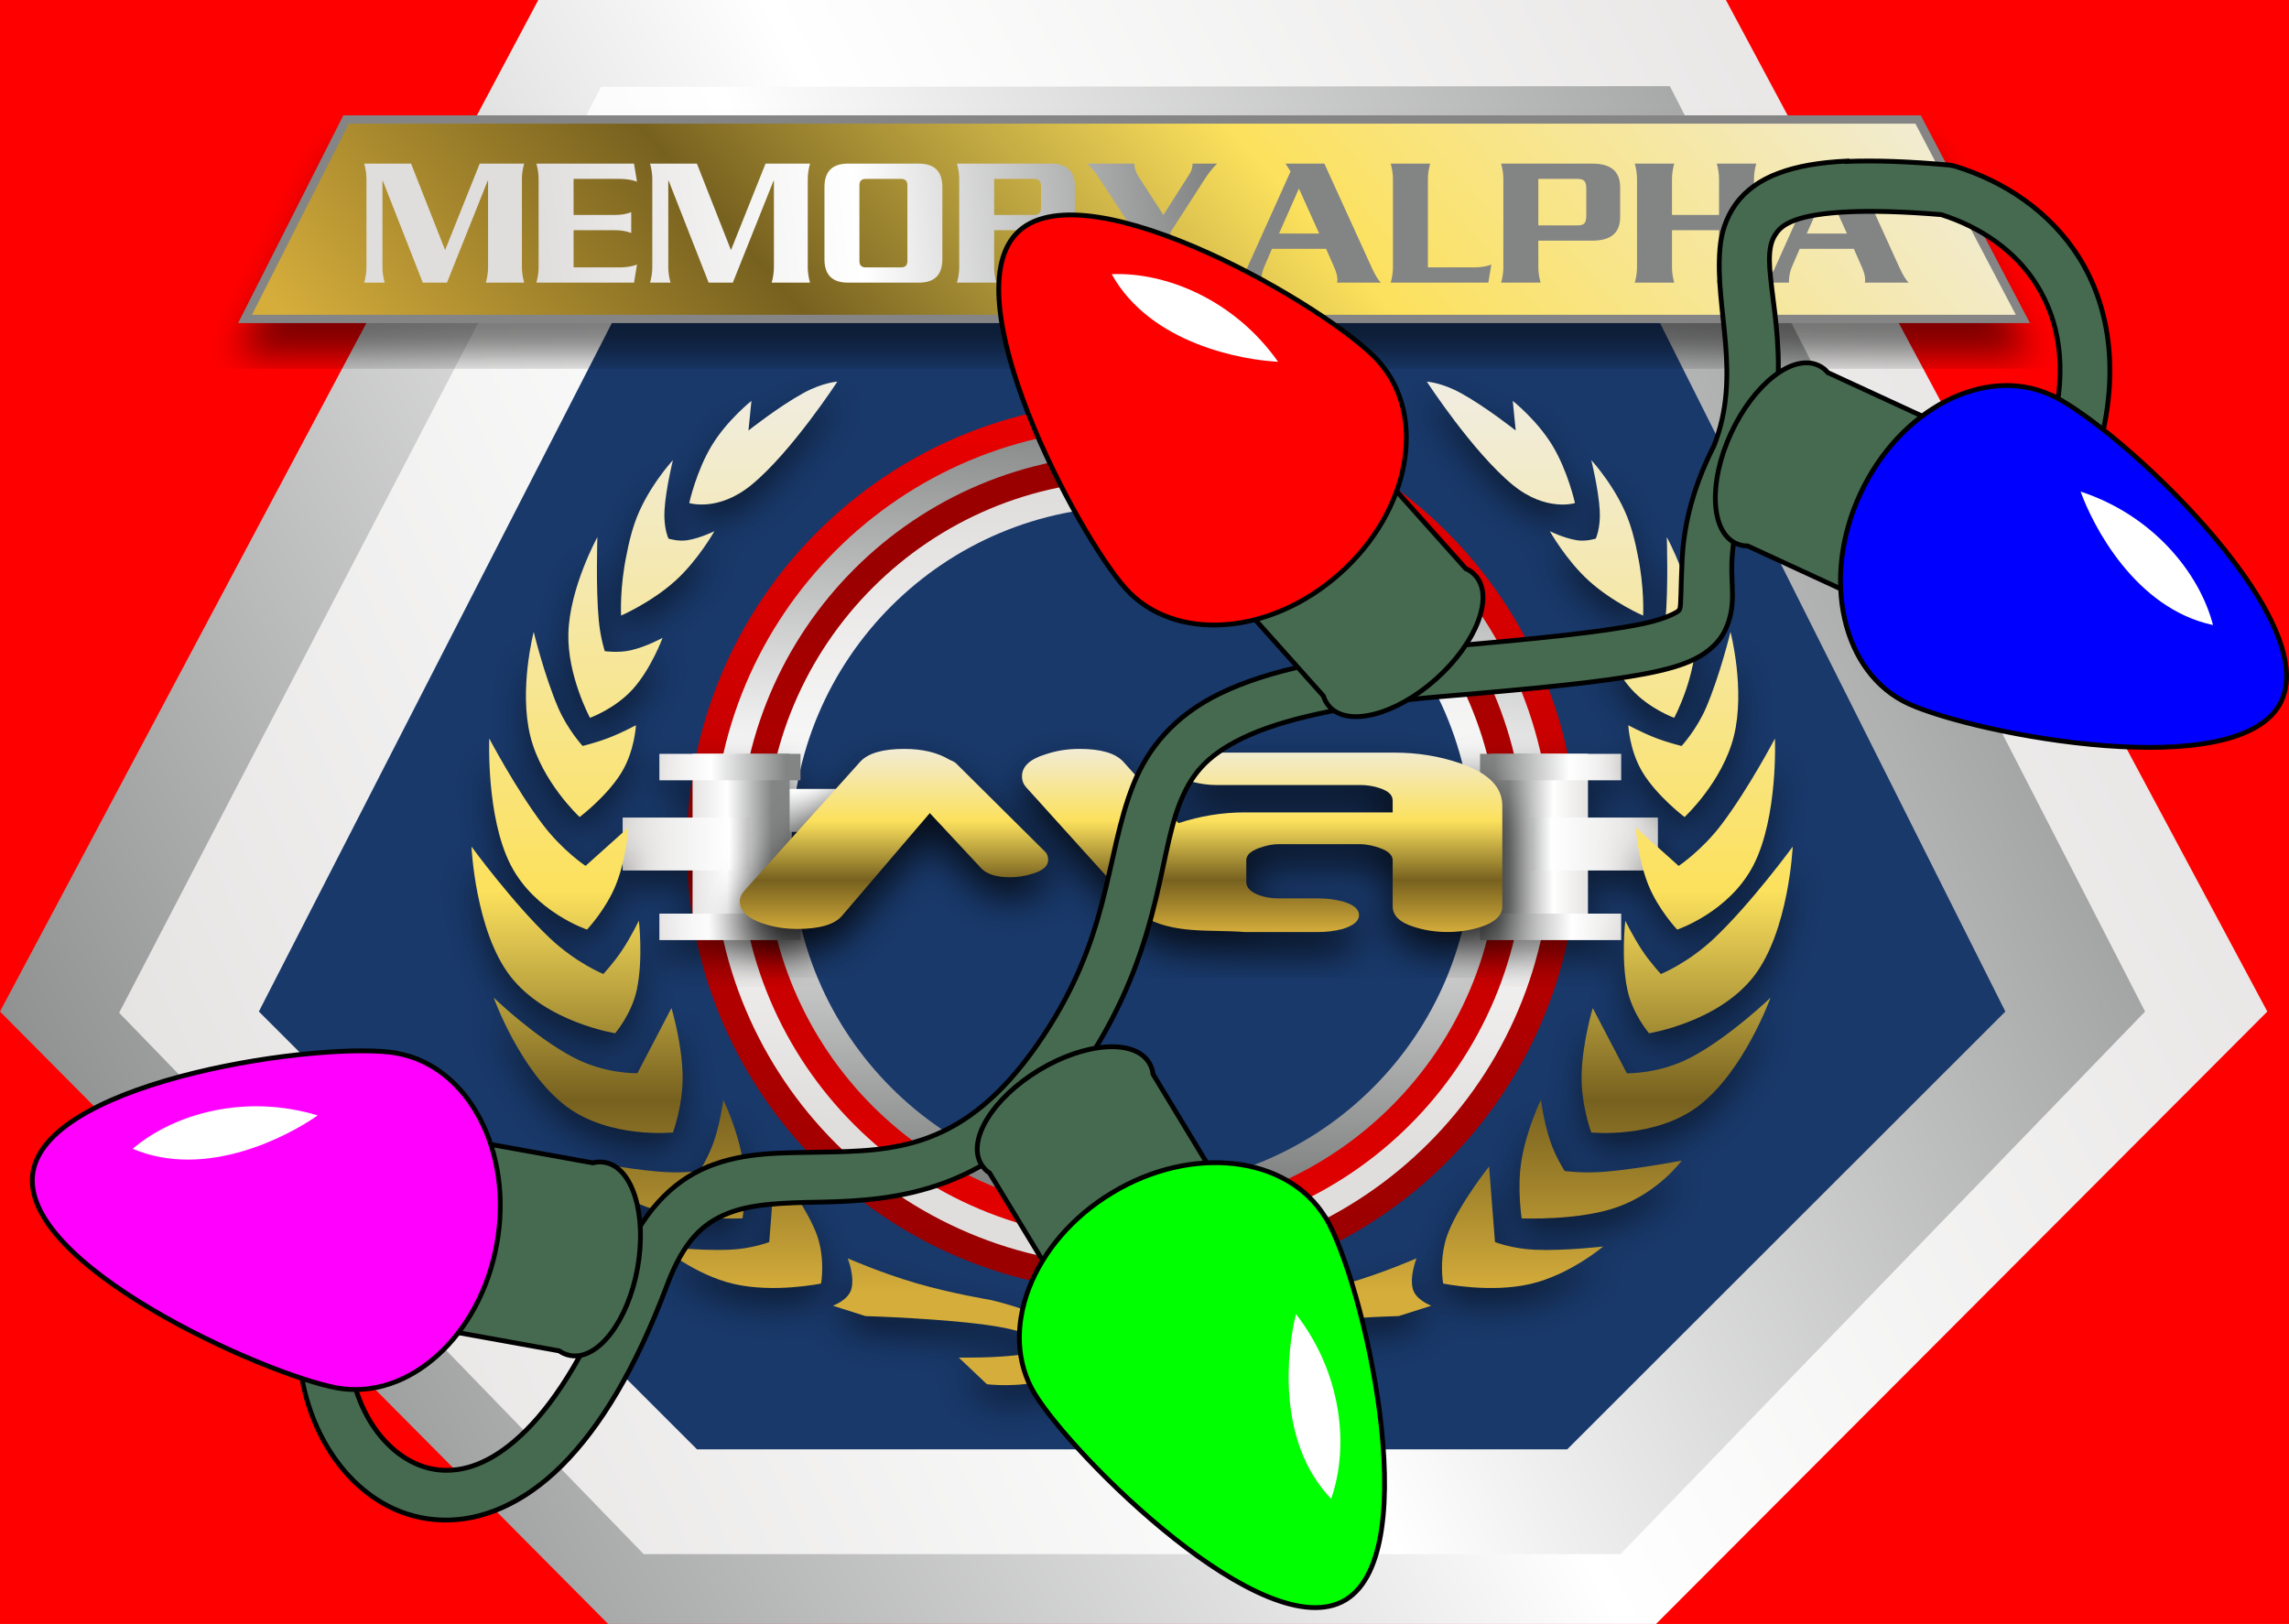
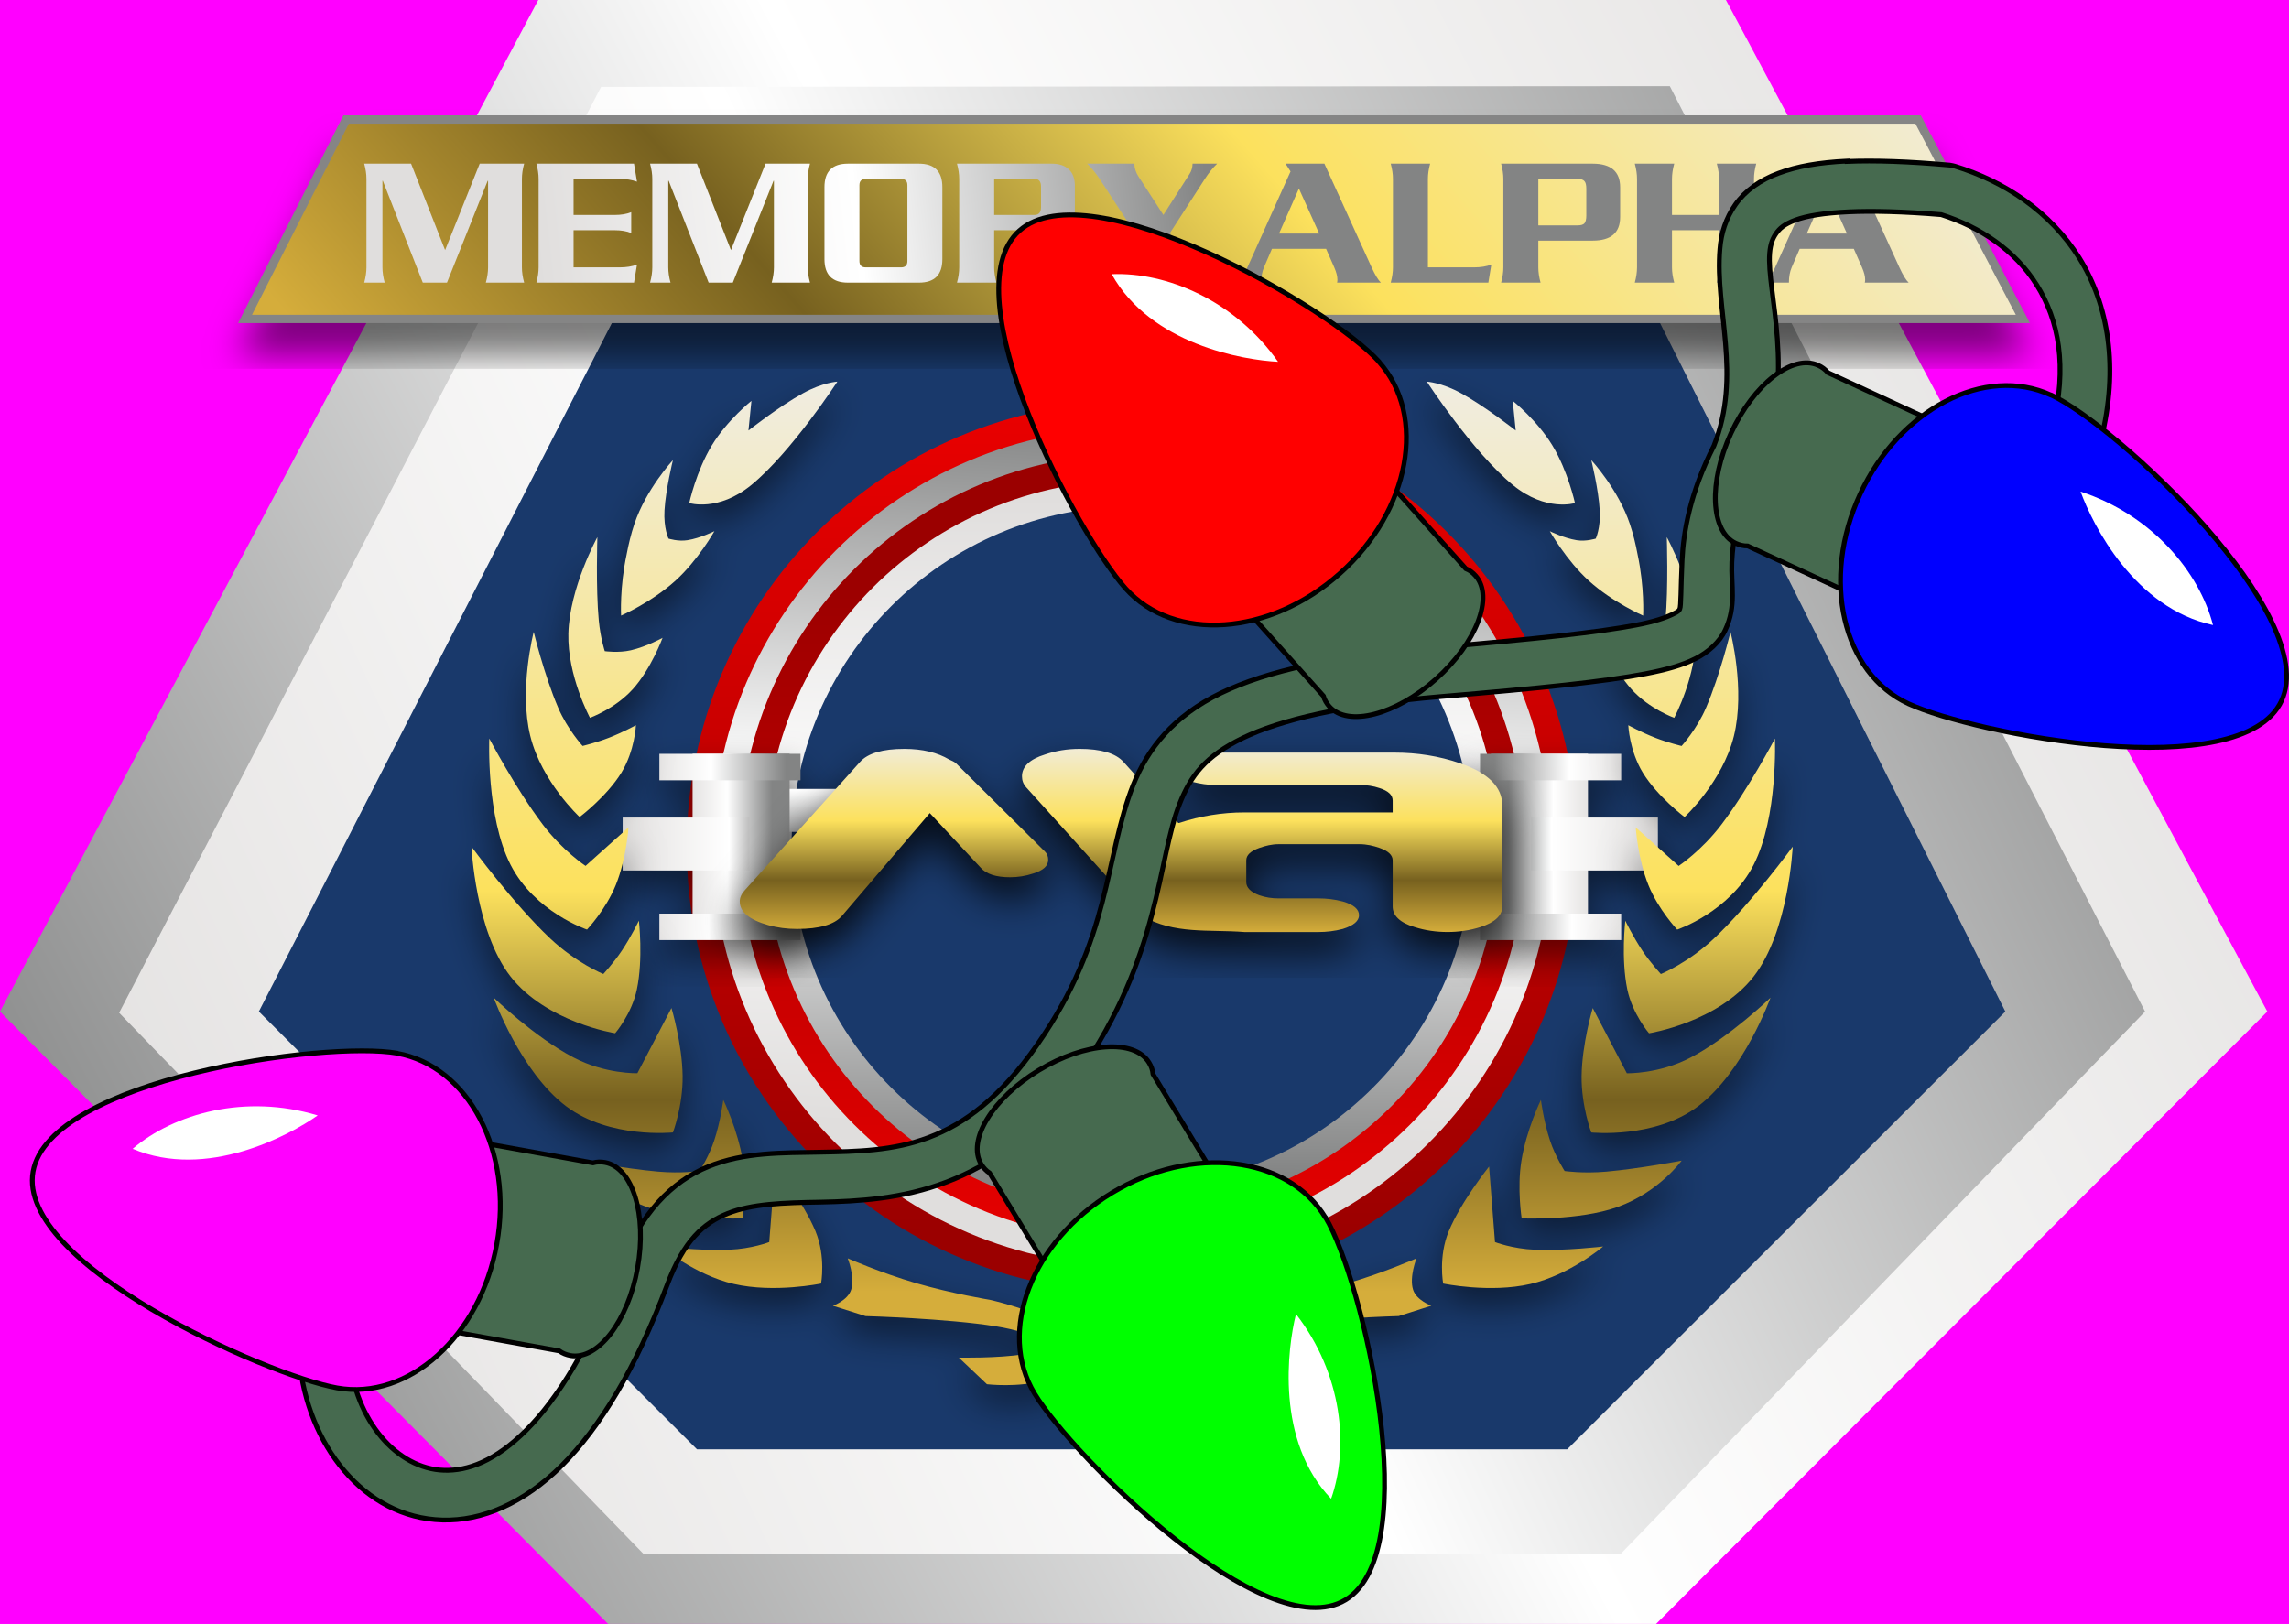
<svg xmlns="http://www.w3.org/2000/svg" xmlns:xlink="http://www.w3.org/1999/xlink" width="131.063" height="93">
  <defs>
    <linearGradient id="linearGradient3301">
      <stop stop-color="#838484" />
      <stop stop-color="#ffffff" offset="0.247" />
      <stop stop-color="#e0dedd" offset="1" />
    </linearGradient>
    <linearGradient id="linearGradient4161">
      <stop stop-color="#9b0000" />
      <stop stop-color="#f30000" offset="1" />
    </linearGradient>
    <linearGradient id="linearGradient4590">
      <stop stop-color="#efeeef" />
      <stop stop-color="#fce15d" offset="0.582" />
      <stop stop-color="#77611f" offset="0.8" />
      <stop stop-color="#d5ad3b" offset="1" />
    </linearGradient>
    <linearGradient id="linearGradient4540-Silver">
      <stop stop-color="#838484" />
      <stop stop-color="#ffffff" offset="0.52" />
      <stop stop-color="#e0dedd" offset="1" />
    </linearGradient>
    <linearGradient id="linearGradient4508-Gold">
      <stop stop-color="#efeeef" />
      <stop stop-color="#fce15d" offset="0.439" />
      <stop stop-color="#77611f" offset="0.737" />
      <stop stop-color="#d5ad3b" offset="1" />
    </linearGradient>
    <filter id="filter3903" width="1.5" height="1.5" x="-0.25" y="-0.25" color-interpolation-filters="sRGB">
      <feGaussianBlur in="SourceAlpha" stdDeviation="1" result="blur" />
      <feColorMatrix result="bluralpha" type="matrix" values="1 0 0 0 0 0 1 0 0 0 0 0 1 0 0 0 0 0 0.5 0" />
      <feOffset in="bluralpha" dx="0" dy="2" result="offsetBlur" />
      <feMerge>
        <feMergeNode in="offsetBlur" />
        <feMergeNode in="SourceGraphic" />
      </feMerge>
    </filter>
    <filter id="filter3931" width="1.5" height="1.5" x="-0.25" y="-0.25" color-interpolation-filters="sRGB">
      <feGaussianBlur in="SourceAlpha" stdDeviation="1" result="blur" />
      <feColorMatrix result="bluralpha" type="matrix" values="1 0 0 0 0 0 1 0 0 0 0 0 1 0 0 0 0 0 0.5 0" />
      <feOffset in="bluralpha" dx="0" dy="1" result="offsetBlur" />
      <feMerge>
        <feMergeNode in="offsetBlur" />
        <feMergeNode in="SourceGraphic" />
      </feMerge>
    </filter>
    <linearGradient id="linearGradient4540-Silver-0">
      <stop stop-color="#838484" />
      <stop stop-color="#ffffff" offset="0.52" />
      <stop stop-color="#e0dedd" offset="1" />
    </linearGradient>
    <linearGradient id="linearGradient4540-Silver-1">
      <stop stop-color="#838484" />
      <stop stop-color="#ffffff" offset="0.52" />
      <stop stop-color="#e0dedd" offset="1" />
    </linearGradient>
    <linearGradient id="linearGradient4540-Silver-7">
      <stop stop-color="#838484" />
      <stop stop-color="#ffffff" offset="0.52" />
      <stop stop-color="#e0dedd" offset="1" />
    </linearGradient>
    <linearGradient id="linearGradient4540-Silver-1-7">
      <stop stop-color="#838484" />
      <stop stop-color="#ffffff" offset="0.52" />
      <stop stop-color="#e0dedd" offset="1" />
    </linearGradient>
    <linearGradient id="linearGradient4540-Silver-0-7">
      <stop stop-color="#838484" />
      <stop stop-color="#ffffff" offset="0.52" />
      <stop stop-color="#e0dedd" offset="1" />
    </linearGradient>
    <linearGradient id="linearGradient3301-6">
      <stop stop-color="#838484" />
      <stop stop-color="#ffffff" offset="0.247" />
      <stop stop-color="#e0dedd" offset="1" />
    </linearGradient>
    <filter id="filter3765" width="1.5" height="1.5" x="-0.25" y="-0.25" color-interpolation-filters="sRGB">
      <feGaussianBlur in="SourceAlpha" stdDeviation="1" result="blur" />
      <feColorMatrix result="bluralpha" type="matrix" values="1 0 0 0 0 0 1 0 0 0 0 0 1 0 0 0 0 0 0.5 0" />
      <feOffset in="bluralpha" dx="0" dy="1" result="offsetBlur" />
      <feMerge>
        <feMergeNode in="offsetBlur" />
        <feMergeNode in="SourceGraphic" />
      </feMerge>
    </filter>
    <filter id="filter3779" width="1.5" height="1.5" x="-0.25" y="-0.25" color-interpolation-filters="sRGB">
      <feGaussianBlur in="SourceAlpha" stdDeviation="1" result="blur" />
      <feColorMatrix result="bluralpha" type="matrix" values="1 0 0 0 0 0 1 0 0 0 0 0 1 0 0 0 0 0 0.5 0" />
      <feOffset in="bluralpha" dx="0" dy="1" result="offsetBlur" />
      <feMerge>
        <feMergeNode in="offsetBlur" />
        <feMergeNode in="SourceGraphic" />
      </feMerge>
    </filter>
    <filter id="filter3958" width="1.5" height="1.5" x="-0.25" y="-0.25" color-interpolation-filters="sRGB">
      <feGaussianBlur in="SourceAlpha" stdDeviation="1" result="blur" />
      <feColorMatrix result="bluralpha" type="matrix" values="1 0 0 0 0 0 1 0 0 0 0 0 1 0 0 0 0 0 0.8 0" />
      <feOffset in="bluralpha" dx="0" dy="1" result="offsetBlur" />
      <feMerge>
        <feMergeNode in="offsetBlur" />
        <feMergeNode in="SourceGraphic" />
      </feMerge>
    </filter>
    <linearGradient xlink:href="#linearGradient4540-Silver" id="linearGradient3202" gradientUnits="userSpaceOnUse" x1="138" y1="118.362" x2="263" y2="52.362" />
    <linearGradient xlink:href="#linearGradient4540-Silver" id="linearGradient3204" gradientUnits="userSpaceOnUse" x1="261" y1="58.362" x2="138" y2="115.362" />
    <linearGradient xlink:href="#linearGradient4508-Gold" id="linearGradient3206" gradientUnits="userSpaceOnUse" x1="237.345" y1="24.433" x2="170.786" y2="80.059" />
    <linearGradient xlink:href="#linearGradient4540-Silver" id="linearGradient3208" gradientUnits="userSpaceOnUse" x1="455.489" y1="45.36" x2="340.223" y2="58.105" />
    <linearGradient xlink:href="#linearGradient4540-Silver" id="linearGradient3210" gradientUnits="userSpaceOnUse" x1="455.489" y1="45.36" x2="340.223" y2="58.105" />
    <linearGradient xlink:href="#linearGradient4540-Silver" id="linearGradient3212" gradientUnits="userSpaceOnUse" x1="455.489" y1="45.36" x2="340.223" y2="58.105" />
    <linearGradient xlink:href="#linearGradient4540-Silver" id="linearGradient3214" gradientUnits="userSpaceOnUse" x1="455.489" y1="45.36" x2="340.223" y2="58.105" />
    <linearGradient xlink:href="#linearGradient4540-Silver" id="linearGradient3216" gradientUnits="userSpaceOnUse" x1="455.489" y1="45.36" x2="340.223" y2="58.105" />
    <linearGradient xlink:href="#linearGradient4540-Silver" id="linearGradient3218" gradientUnits="userSpaceOnUse" x1="455.489" y1="45.36" x2="340.223" y2="58.105" />
    <linearGradient xlink:href="#linearGradient4540-Silver" id="linearGradient3220" gradientUnits="userSpaceOnUse" x1="455.489" y1="45.36" x2="340.223" y2="58.105" />
    <linearGradient xlink:href="#linearGradient4540-Silver" id="linearGradient3223" gradientUnits="userSpaceOnUse" x1="455.489" y1="45.36" x2="340.223" y2="58.105" />
    <linearGradient xlink:href="#linearGradient4540-Silver" id="linearGradient3225" gradientUnits="userSpaceOnUse" x1="455.489" y1="45.36" x2="340.223" y2="58.105" />
    <linearGradient xlink:href="#linearGradient4540-Silver" id="linearGradient3227" gradientUnits="userSpaceOnUse" x1="455.489" y1="45.36" x2="340.223" y2="58.105" />
    <linearGradient xlink:href="#linearGradient4540-Silver" id="linearGradient3229" gradientUnits="userSpaceOnUse" x1="455.489" y1="45.36" x2="340.223" y2="58.105" />
    <linearGradient xlink:href="#linearGradient4540-Silver" id="linearGradient3231" gradientUnits="userSpaceOnUse" x1="455.489" y1="45.36" x2="340.223" y2="58.105" />
    <linearGradient xlink:href="#linearGradient4540-Silver" id="linearGradient3233" gradientUnits="userSpaceOnUse" x1="455.489" y1="45.36" x2="340.223" y2="58.105" />
    <linearGradient xlink:href="#linearGradient4540-Silver" id="linearGradient3235" gradientUnits="userSpaceOnUse" x1="455.489" y1="45.36" x2="340.223" y2="58.105" />
    <linearGradient xlink:href="#linearGradient4161" id="linearGradient3237" gradientUnits="userSpaceOnUse" x1="74.964" y1="80.857" x2="75.5" y2="27.286" />
    <linearGradient xlink:href="#linearGradient4540-Silver" id="linearGradient3239" gradientUnits="userSpaceOnUse" x1="75.5" y1="34.071" x2="73.179" y2="75.143" />
    <linearGradient xlink:href="#linearGradient4161" id="linearGradient3241" gradientUnits="userSpaceOnUse" x1="75.5" y1="43" x2="75.5" y2="88" />
    <linearGradient xlink:href="#linearGradient4540-Silver" id="linearGradient3243" gradientUnits="userSpaceOnUse" x1="74.786" y1="77.286" x2="74.964" y2="38.536" />
    <linearGradient xlink:href="#linearGradient4540-Silver" id="linearGradient3245" gradientUnits="userSpaceOnUse" gradientTransform="translate(129.6994 29.87555)" x1="-8.649" y1="56.621" x2="-8.649" y2="50.749" />
    <linearGradient xlink:href="#linearGradient4540-Silver-1" id="linearGradient3247" gradientUnits="userSpaceOnUse" gradientTransform="translate(128.5833 33.8846)" x1="-8.649" y1="56.621" x2="-8.649" y2="50.749" />
    <linearGradient xlink:href="#linearGradient4540-Silver" id="linearGradient3249" gradientUnits="userSpaceOnUse" gradientTransform="translate(32.51611 6.128592)" x1="85.151" y1="81.069" x2="80.227" y2="81.069" />
    <linearGradient xlink:href="#linearGradient4540-Silver" id="linearGradient3251" gradientUnits="userSpaceOnUse" gradientTransform="translate(33.01408 7.649792)" x1="85.467" y1="74.503" x2="77.196" y2="74.44" />
    <linearGradient xlink:href="#linearGradient4540-Silver-0" id="linearGradient3253" gradientUnits="userSpaceOnUse" gradientTransform="translate(33.01408 16.7997)" x1="85.214" y1="74.376" x2="77.196" y2="74.44" />
    <linearGradient xlink:href="#linearGradient3301" id="linearGradient3255" gradientUnits="userSpaceOnUse" gradientTransform="matrix(1 0 0 1.297297 -0.1510996 -23.71091)" x1="117.539" y1="85.236" x2="108.764" y2="85.236" />
    <linearGradient xlink:href="#linearGradient4540-Silver-7" id="linearGradient3257" gradientUnits="userSpaceOnUse" gradientTransform="translate(129.6994 29.87555)" x1="-8.649" y1="56.621" x2="-8.649" y2="50.749" />
    <linearGradient xlink:href="#linearGradient4540-Silver-1-7" id="linearGradient3259" gradientUnits="userSpaceOnUse" gradientTransform="translate(128.5833 33.8846)" x1="-8.649" y1="56.621" x2="-8.649" y2="50.749" />
    <linearGradient xlink:href="#linearGradient4540-Silver-7" id="linearGradient3261" gradientUnits="userSpaceOnUse" gradientTransform="translate(32.51611 6.128592)" x1="85.151" y1="81.069" x2="80.227" y2="81.069" />
    <linearGradient xlink:href="#linearGradient4540-Silver-7" id="linearGradient3263" gradientUnits="userSpaceOnUse" gradientTransform="translate(33.01408 7.649792)" x1="85.467" y1="74.503" x2="77.196" y2="74.44" />
    <linearGradient xlink:href="#linearGradient4540-Silver-0-7" id="linearGradient3265" gradientUnits="userSpaceOnUse" gradientTransform="translate(33.01408 16.7997)" x1="85.214" y1="74.376" x2="77.196" y2="74.44" />
    <linearGradient xlink:href="#linearGradient3301-6" id="linearGradient3267" gradientUnits="userSpaceOnUse" gradientTransform="matrix(1 0 0 1.297297 -0.1510996 -23.71091)" x1="117.539" y1="85.236" x2="108.764" y2="85.236" />
    <linearGradient xlink:href="#linearGradient4508-Gold" id="linearGradient3269" gradientUnits="userSpaceOnUse" gradientTransform="matrix(0.587705 0 0 0.587705 143.8609 56.09982)" x1="86.679" y1="42.413" x2="86.679" y2="59.429" />
    <linearGradient xlink:href="#linearGradient4590" id="linearGradient3271" gradientUnits="userSpaceOnUse" gradientTransform="translate(-0.3243775 0)" x1="214" y1="57.362" x2="214" y2="112.362" />
    <path id="cap" fill="#466a4f" stroke="#000000" stroke-width="0.25" d="m 82.78 44.2 l 5.36 6 c 0.06 0.21 0.17 0.39 0.31 0.55 0.97 1.08 3.46 0.44 5.56 -1.44 2.1 -1.88 3.02 -4.28 2.05 -5.37 -0.14 -0.16 -0.31 -0.29 -0.51 -0.37 l -5.36 -6 z" />
    <path id="bulb" stroke="#000000" stroke-width="0.25" stroke-linejoin="round" d="m 91.03 32.8 c 2.52 2.82 1.62 7.76 -2.02 11.01 -3.64 3.26 -8.65 3.61 -11.17 0.79 -2.52 -2.82 -9.18 -15.36 -5.53 -18.62 3.64 -3.26 16.2 4 18.73 6.82 z" />
    <path id="gleam" fill="#ffffff" d="m 85.78 32.8 c -1.82 -0.09 -6.63 -0.91 -8.66 -4.56 2.84 -0.12 6.4 1.35 8.66 4.56 z" />
  </defs>
-   <rect width="100%" height="100%" fill="#ff0000" />
+   <rect width="100%" height="100%" fill="#ff00ff" />
  <g transform="translate(-135.1786 -38.36218)">
    <path d="M 166 38.362 135.179 96.291 170 131.362 l 60 0 35 -35.071 -31 -57.929 z" fill="url(#linearGradient3202)" />
    <path d="M 142 96.362 169.595 43.339 230.789 43.296 258 96.291 l -30.035 31.071 -55.93 0 z" fill="url(#linearGradient3204)" />
    <path d="m 150 96.291 25.088 25.071 49.825 0 L 250 96.291 226.68 49.785 173.767 49.928 z" fill="#19396b" />
    <path d="m 149.214 57.362 5.786 -12 90 0 6 12 z" fill="url(#linearGradient3206)" transform="matrix(1.00008 0 0 0.9517445 -0.01595527 2.032081)" stroke="#858585" stroke-width="0.5" filter="url(#filter3903)" />
    <g fill="url(#linearGradient3235)" transform="matrix(0.3327476 0 0 0.3327476 52.6846 33.81543)">
      <g fill="url(#linearGradient3220)">
        <path fill="url(#linearGradient3208)" d="m 338.111 62.308 -6.592 0 c 0.256 -0.939 0.384 -1.813 0.384 -2.624 l 0 -14.912 -0.064 0 -7.008 17.536 -4.16 0 -6.88 -17.536 -0.064 0 0 14.912 c -1e-5 0.811 0.128 1.685 0.384 2.624 l -3.52 0 c 0.256 -0.939 0.384 -1.813 0.384 -2.624 l 0 -15.232 c -10e-6 -0.811 -0.128 -1.685 -0.384 -2.624 l 8.064 0 5.856 14.88 5.952 -14.88 7.648 0 c -0.256 0.939 -0.384 1.813 -0.384 2.624 l 0 15.232 c -3e-5 0.811 0.128 1.685 0.384 2.624" />
        <path fill="url(#linearGradient3210)" d="m 357.528 59.204 -0.512 3.104 -16.8 0 c 0.256 -0.939 0.384 -1.813 0.384 -2.624 l 0 -15.232 c -10e-6 -0.811 -0.128 -1.685 -0.384 -2.624 l 16.8 0 0.512 3.104 c -0.853 -0.32 -1.856 -0.48 -3.008 -0.48 l -7.904 0 0 6.208 7.072 0 c 1.109 1.2e-5 2.059 -0.16 2.848 -0.48 l 0 3.584 c -0.789 -0.32 -1.739 -0.48 -2.848 -0.48 l -7.072 0 0 6.4 7.904 0 c 1.152 3e-6 2.155 -0.16 3.008 -0.48" />
        <path fill="url(#linearGradient3212)" d="m 387.298 62.308 -6.592 0 c 0.256 -0.939 0.384 -1.813 0.384 -2.624 l 0 -14.912 -0.064 0 -7.008 17.536 -4.16 0 -6.88 -17.536 -0.064 0 0 14.912 c -1e-5 0.811 0.128 1.685 0.384 2.624 l -3.52 0 c 0.256 -0.939 0.384 -1.813 0.384 -2.624 l 0 -15.232 c -10e-6 -0.811 -0.128 -1.685 -0.384 -2.624 l 8.064 0 5.856 14.88 5.952 -14.88 7.648 0 c -0.256 0.939 -0.384 1.813 -0.384 2.624 l 0 15.232 c -3e-5 0.811 0.128 1.685 0.384 2.624" />
        <path fill="url(#linearGradient3214)" d="m 410.075 58.276 c -3e-5 2.688 -1.344 4.032 -4.032 4.032 l -12.224 0 c -2.688 0 -4.032 -1.344 -4.032 -4.032 l 0 -12.416 c -10e-6 -2.688 1.344 -4.032 4.032 -4.032 l 12.224 0 c 2.688 2.1e-5 4.032 1.344 4.032 4.032 l 0 12.416 m -6.016 0.32 0 -13.056 c -2e-5 -0.725 -0.363 -1.088 -1.088 -1.088 l -6.08 0 c -0.725 1.8e-5 -1.088 0.363 -1.088 1.088 l 0 13.056 c -1e-5 0.725 0.363 1.088 1.088 1.088 l 6.08 0 c 0.725 3e-6 1.088 -0.363 1.088 -1.088" />
        <path fill="url(#linearGradient3216)" d="m 433.807 62.308 -6.816 0 -3.52 -9.024 -4.48 0 0 6.4 c -1e-5 0.811 0.128 1.685 0.384 2.624 l -6.784 0 c 0.256 -0.939 0.384 -1.813 0.384 -2.624 l 0 -15.232 c -10e-6 -0.811 -0.128 -1.685 -0.384 -2.624 l 16.32 0 c 1.301 2.1e-5 2.304 0.352 3.008 1.056 0.64 0.661 0.96 1.579 0.96 2.752 l 0 4.352 c -2e-5 1.984 -1.056 3.115 -3.168 3.392 l 2.496 6.304 c 0.448 1.131 0.981 2.005 1.6 2.624 m -6.752 -13.024 0 -3.52 c -2e-5 -0.875 -0.373 -1.312 -1.12 -1.312 l -6.944 0 0 6.208 6.944 0 c 0.747 1.2e-5 1.12 -0.459 1.12 -1.376" />
        <path fill="url(#linearGradient3218)" d="m 457.355 41.828 c -0.747 0.725 -1.451 1.6 -2.112 2.624 l -5.92 9.184 0 6.048 c -2e-5 0.811 0.128 1.685 0.384 2.624 l -7.04 0 c 0.256 -0.939 0.384 -1.813 0.384 -2.624 l 0 -6.176 -5.92 -9.056 c -0.661 -1.003 -1.376 -1.877 -2.144 -2.624 l 8.128 0 c -10e-6 0.747 0.235 1.483 0.704 2.208 l 4.288 6.624 4.512 -7.072 c 0.32 -0.491 0.491 -1.077 0.512 -1.76 l 4.224 0" />
      </g>
      <g fill="url(#linearGradient3233)">
        <path fill="url(#linearGradient3223)" d="m 485.541 62.308 -7.552 0 c 0.043 -0.128 0.064 -0.299 0.064 -0.512 -2e-5 -0.576 -0.181 -1.28 -0.544 -2.112 l -1.408 -3.2 -9.312 0 -1.376 3.2 c -0.32 0.747 -0.48 1.621 -0.48 2.624 l -3.936 0 c 0.725 -1.024 1.248 -1.899 1.568 -2.624 l 7.424 -16.512 -0.864 -1.344 6.688 0 8.128 17.856 c 0.619 1.344 1.152 2.219 1.6 2.624 m -10.624 -8.448 -3.488 -7.744 -3.424 7.744 6.912 0" />
        <path fill="url(#linearGradient3225)" d="m 504.538 59.204 -0.512 3.104 -16.8 0 c 0.256 -0.939 0.384 -1.813 0.384 -2.624 l 0 -15.232 c 0 -0.811 -0.128 -1.685 -0.384 -2.624 l 6.784 0 c -0.256 0.939 -0.384 1.813 -0.384 2.624 l 0 15.232 7.904 0 c 1.152 3e-6 2.155 -0.16 3.008 -0.48" />
        <path fill="url(#linearGradient3227)" d="m 526.706 51.012 c -2e-5 2.709 -1.579 4.064 -4.736 4.064 l -9.344 0 0 4.608 c -10e-6 0.811 0.128 1.685 0.384 2.624 l -6.784 0 c 0.256 -0.939 0.384 -1.813 0.384 -2.624 l 0 -15.232 c 0 -0.811 -0.128 -1.685 -0.384 -2.624 l 15.744 0 c 3.157 2.1e-5 4.736 1.355 4.736 4.064 l 0 5.12 m -5.824 -0.256 0 -4.608 c -2e-5 -0.64 -0.107 -1.077 -0.32 -1.312 -0.213 -0.256 -0.608 -0.384 -1.184 -0.384 l -6.752 0 0 8 6.752 0 c 0.576 1e-5 0.971 -0.117 1.184 -0.352 0.213 -0.256 0.32 -0.704 0.32 -1.344" />
        <path fill="url(#linearGradient3229)" d="m 550.122 62.308 -6.784 0 c 0.256 -0.939 0.384 -1.813 0.384 -2.624 l 0 -6.4 -8.096 0 0 6.4 c -10e-6 0.811 0.128 1.685 0.384 2.624 l -6.784 0 c 0.256 -0.939 0.384 -1.813 0.384 -2.624 l 0 -15.232 c 0 -0.811 -0.128 -1.685 -0.384 -2.624 l 6.784 0 c -0.256 0.939 -0.384 1.813 -0.384 2.624 l 0 6.208 8.096 0 0 -6.208 c -2e-5 -0.811 -0.128 -1.685 -0.384 -2.624 l 6.784 0 c -0.256 0.939 -0.384 1.813 -0.384 2.624 l 0 15.232 c -2e-5 0.811 0.128 1.685 0.384 2.624" />
        <path fill="url(#linearGradient3231)" d="m 576.354 62.308 -7.552 0 c 0.043 -0.128 0.064 -0.299 0.064 -0.512 -2e-5 -0.576 -0.181 -1.28 -0.544 -2.112 l -1.408 -3.2 -9.312 0 -1.376 3.2 c -0.32 0.747 -0.48 1.621 -0.48 2.624 l -3.936 0 c 0.725 -1.024 1.248 -1.899 1.568 -2.624 l 7.424 -16.512 -0.864 -1.344 6.688 0 8.128 17.856 c 0.619 1.344 1.152 2.219 1.6 2.624 m -10.624 -8.448 -3.488 -7.744 -3.424 7.744 6.912 0" />
      </g>
    </g>
    <path transform="translate(124.5 28.36218)" d="M 101 58.5 C 101 72.583 89.583 84 75.5 84 61.417 84 50 72.583 50 58.5 50 44.417 61.417 33 75.5 33 c 14.03 0 25.425 11.334 25.5 25.364" fill="url(#linearGradient3237)" />
    <path transform="translate(124.5 28.36218)" d="m 99.5 58.5 c 0 13.255 -10.745 24 -24 24 -13.255 0 -24 -10.745 -24 -24 0 -13.255 10.745 -24 24 -24 13.205 0 23.929 10.667 24 23.872" fill="url(#linearGradient3239)" />
    <path transform="translate(124.5 28.36218)" d="M 98 58.5 C 98 70.926 87.926 81 75.5 81 63.074 81 53 70.926 53 58.5 53 46.074 63.074 36 75.5 36 87.879 36 97.933 46 98 58.38" fill="url(#linearGradient3241)" />
    <path transform="translate(124.5 28.36218)" d="m 96.5 58.5 c 0 11.598 -9.402 21 -21 21 -11.598 0 -21 -9.402 -21 -21 0 -11.598 9.402 -21 21 -21 11.554 0 20.938 9.334 21 20.888" fill="url(#linearGradient3243)" />
    <path transform="translate(124.5 28.36218)" d="M 95 58.5 C 95 69.27 86.27 78 75.5 78 64.73 78 56 69.27 56 58.5 56 47.73 64.73 39 75.5 39 c 10.729 0 19.442 8.667 19.5 19.396" fill="#19396b" />
    <g transform="translate(61.71227 0.2008477)" filter="url(#filter3779)">
      <rect y="83.34" x="116.631" height="2.462" width="5.682" fill="url(#linearGradient3245)" />
      <rect y="87.349" x="115.514" height="2.462" width="5.682" fill="url(#linearGradient3247)" />
      <rect y="81.326" x="113.122" height="10.607" width="5.556" fill="url(#linearGradient3249)" />
      <rect y="81.332" x="111.221" height="1.515" width="8.081" fill="url(#linearGradient3251)" />
      <rect y="90.482" x="111.221" height="1.515" width="8.081" fill="url(#linearGradient3253)" />
      <rect y="84.981" x="109.118" height="3.03" width="7.26" fill="url(#linearGradient3255)" />
    </g>
    <g filter="url(#filter3765)" transform="matrix(-1 0 0 1 339.2245 0.2008477)">
      <rect y="83.34" x="116.631" height="2.462" width="5.682" fill="url(#linearGradient3257)" />
      <rect y="87.349" x="115.514" height="2.462" width="5.682" fill="url(#linearGradient3259)" />
      <rect y="81.326" x="113.122" height="10.607" width="5.556" fill="url(#linearGradient3261)" />
      <rect y="81.332" x="111.221" height="1.515" width="8.081" fill="url(#linearGradient3263)" />
      <rect y="90.482" x="111.221" height="1.515" width="8.081" fill="url(#linearGradient3265)" />
      <rect y="84.981" x="109.118" height="3.03" width="7.26" fill="url(#linearGradient3267)" />
    </g>
    <path fill="url(#linearGradient3269)" filter="url(#filter3958)" d="m 188.914 81.806 c -1.081 9e-6 -1.827 0.217 -2.219 0.656 l -5.781 6.438 c -0.172 0.188 -0.25 0.374 -0.25 0.562 0 0.517 0.481 0.921 1.438 1.188 0.454 0.125 0.92 0.188 1.438 0.188 1.113 0 1.874 -0.217 2.25 -0.656 l 4.406 -5.156 2.562 2.75 c 0.282 0.313 0.763 0.469 1.469 0.469 0.392 2e-6 0.78 -0.062 1.156 -0.188 0.501 -0.157 0.75 -0.374 0.75 -0.688 -2e-5 -0.157 -0.047 -0.297 -0.156 -0.406 l -4.469 -4.438 c -0.094 -0.078 -0.203 -0.125 -0.344 -0.188 -0.58 -0.345 -1.325 -0.531 -2.25 -0.531 z m 8.781 0 c -0.611 9e-6 -1.17 0.093 -1.719 0.281 -0.768 0.235 -1.156 0.608 -1.156 1.094 -1e-5 0.204 0.062 0.39 0.219 0.562 l 5.812 6.438 c 1.583 0.941 3.37 0.673 5.125 0.812 l 3.719 0 c 0.392 10e-7 0.811 -0.047 1.219 -0.156 0.549 -0.172 0.812 -0.405 0.812 -0.688 -1e-5 -0.298 -0.264 -0.531 -0.812 -0.688 -0.407 -0.11 -0.827 -0.156 -1.219 -0.156 l -2 0 c -0.345 2e-6 -0.655 -0.047 -0.969 -0.156 -0.439 -0.157 -0.656 -0.39 -0.656 -0.656 l 0 -1.094 c -1e-5 -0.266 0.217 -0.468 0.656 -0.625 0.313 -0.11 0.624 -0.187 0.969 -0.188 l 4.062 0 c 0.345 5e-6 0.687 0.078 1 0.188 0.439 0.157 0.656 0.359 0.656 0.625 l 0 2.312 c -1e-5 0.454 0.357 0.812 1.094 1.031 0.533 0.172 1.092 0.25 1.656 0.25 0.564 10e-7 1.123 -0.078 1.656 -0.25 0.737 -0.235 1.094 -0.592 1.094 -1.031 l 0 -5.062 c -2e-5 -0.925 -0.699 -1.639 -2.125 -2.125 -1.05 -0.36 -2.153 -0.531 -3.281 -0.531 l -9 0 c -0.407 9e-6 -0.796 0.047 -1.156 0.156 -0.533 0.141 -0.781 0.358 -0.781 0.656 0 0.298 0.264 0.515 0.812 0.656 0.376 0.094 0.749 0.156 1.156 0.156 l 7.219 0 c 0.345 7e-6 0.687 0.047 1 0.156 0.439 0.141 0.656 0.343 0.656 0.625 l 0 0.594 -7.438 0 c -1.128 6e-6 -2.231 0.186 -3.281 0.531 -0.01 0.004 -0.021 -0.004 -0.031 0 l -2.75 -3.062 c -0.392 -0.439 -1.137 -0.656 -2.219 -0.656 z" transform="matrix(1.141533 0 0 1.141533 -28.69814 -12.13477)" />
    <path d="m 178.203 66.133 c 2.299 -1.885 4.92 -5.916 4.92 -5.916 0 0 -0.84 0.046 -1.96 0.662 -1.394 0.767 -3.129 2.136 -3.129 2.136 l 0.17 -1.696 c 0 0 -1.381 1.094 -2.263 2.542 -0.899 1.478 -1.299 3.31 -1.299 3.31 0 0 1.656 0.523 3.56 -1.038 z m -4.36 5.493 c 1.305 -1.181 2.241 -2.844 2.241 -2.844 0 0 -0.797 0.397 -1.539 0.516 -0.539 0.087 -1.09 -0.092 -1.09 -0.092 0 0 -0.286 -0.597 -0.229 -1.615 0.069 -1.212 0.483 -2.88 0.483 -2.88 0 0 -1.545 1.667 -2.213 3.672 -0.188 0.563 -0.328 1.148 -0.435 1.715 -0.409 1.907 -0.32 3.517 -0.32 3.517 0 0 1.736 -0.755 3.102 -1.99 z m -2.442 6.214 c 1.059 -1.167 1.715 -2.951 1.715 -2.951 0 0 -0.897 0.5 -1.819 0.713 -0.702 0.162 -1.489 0.05 -1.489 0.05 0 0 -0.246 -0.726 -0.345 -1.764 -0.175 -1.851 -0.08 -4.766 -0.08 -4.766 0 0 -1.595 2.9 -1.661 5.52 -0.061 2.418 1.237 4.827 1.237 4.827 0 0 1.422 -0.507 2.44 -1.628 z m -3.034 7.311 c 0 0 1.551 -1.17 2.389 -2.536 0.772 -1.259 0.834 -2.722 0.834 -2.722 0 0 -0.748 0.409 -1.544 0.718 -0.728 0.283 -1.509 0.469 -1.509 0.469 0 0 -0.866 -0.945 -1.398 -2.187 -0.808 -1.885 -1.401 -4.343 -1.401 -4.343 0 0 -0.858 3.291 -0.195 5.964 0.651 2.627 2.824 4.637 2.824 4.637 z m 0.424 6.445 c 0 0 1.07 -1.128 1.646 -2.549 0.61 -1.503 0.728 -3.303 0.728 -3.303 l -2.459 2.205 c 0 0 -1.321 -0.875 -2.456 -2.377 -1.554 -2.056 -3.056 -4.916 -3.056 -4.916 0 0 -0.189 4.476 1.221 7.233 1.388 2.713 4.376 3.708 4.376 3.708 z m 1.611 5.937 c 0 0 0.944 -1.094 1.241 -2.502 0.373 -1.772 0.116 -3.944 0.116 -3.944 0 0 -0.43 0.9 -0.979 1.722 -0.462 0.693 -1.057 1.331 -1.057 1.331 0 0 -1.542 -0.621 -3.048 -2.041 -2.119 -1.999 -4.5 -5.252 -4.5 -5.252 0 0 0.22 4.853 2.237 7.438 2.053 2.63 5.989 3.248 5.989 3.248 z m 3.308 5.682 c 0 0 0.575 -1.53 0.554 -3.222 -0.022 -1.862 -0.639 -3.902 -0.639 -3.902 l -1.951 3.732 c 0 0 -1.832 0.059 -3.662 -0.904 -2.241 -1.178 -4.564 -3.422 -4.564 -3.422 0 0 1.52 4.241 4.154 6.222 2.493 1.875 6.108 1.495 6.108 1.495 z m 3.986 4.919 c 0 0 0.27 -1.725 0.015 -3.296 -0.293 -1.805 -1.117 -3.489 -1.117 -3.489 0 0 -0.156 1.232 -0.526 2.341 -0.302 0.906 -0.831 1.73 -0.831 1.73 0 0 -1.046 0.155 -2.378 0.036 -1.911 -0.169 -4.322 -0.63 -4.322 -0.63 0 0 1.302 1.801 3.647 2.648 2.232 0.806 5.512 0.659 5.512 0.659 z m 1.866 -2.968 -0.339 4.325 c 0 0 -0.983 0.387 -2.293 0.44 -1.727 0.071 -3.898 -0.186 -3.898 -0.186 0 0 1.899 1.621 4.163 2.145 2.315 0.536 4.996 -0.024 4.996 -0.024 0 0 0.286 -1.529 -0.318 -2.992 -0.703 -1.7 -2.311 -3.708 -2.311 -3.708 z m 15.903 8.91 c -1.449 -0.8 -3.606 -1.277 -3.606 -1.277 0 0 -2.173 -0.354 -4.234 -0.956 -2.009 -0.586 -3.908 -1.419 -3.908 -1.419 0 0 0.426 1.061 0.197 1.795 -0.191 0.612 -1.045 0.919 -1.045 0.919 l 1.866 0.594 c 0 0 4.71 0.137 7.465 0.585 2.443 0.397 2.967 1.111 2.967 1.111 0 0 -0.298 0.314 -1.348 0.483 -1.498 0.242 -3.741 0.196 -3.741 0.196 l 1.611 1.527 c 0 0 1.766 0.216 3.291 -0.226 1.395 -0.404 2.561 -1.47 2.561 -1.47 0 0 -0.685 -1.092 -2.076 -1.86 z m 26.333 -47.942 c 1.904 1.561 3.56 1.038 3.56 1.038 0 0 -0.4 -1.832 -1.299 -3.31 -0.881 -1.448 -2.263 -2.542 -2.263 -2.542 l 0.169 1.696 c 0 0 -1.735 -1.37 -3.129 -2.136 -1.12 -0.616 -1.959 -0.662 -1.959 -0.662 0 0 2.622 4.031 4.921 5.916 z m 4.36 5.493 c 1.365 1.235 3.102 1.99 3.102 1.99 0 0 0.089 -1.608 -0.319 -3.514 -0.106 -0.568 -0.247 -1.155 -0.435 -1.719 -0.669 -2.005 -2.213 -3.672 -2.213 -3.672 0 0 0.414 1.668 0.483 2.88 0.058 1.018 -0.229 1.615 -0.229 1.615 0 0 -0.551 0.179 -1.09 0.092 -0.742 -0.12 -1.539 -0.516 -1.539 -0.516 0 0 0.936 1.663 2.241 2.844 z m 0.727 3.263 c 0 0 0.656 1.784 1.715 2.951 1.018 1.122 2.44 1.628 2.44 1.628 0 0 1.298 -2.409 1.237 -4.827 -0.066 -2.62 -1.661 -5.52 -1.661 -5.52 0 0 0.096 2.915 -0.079 4.766 -0.098 1.039 -0.345 1.764 -0.345 1.764 0 0 -0.787 0.112 -1.489 -0.05 -0.921 -0.213 -1.818 -0.713 -1.818 -0.713 z m 3.07 5.722 c -0.796 -0.309 -1.544 -0.718 -1.544 -0.718 0 0 0.063 1.464 0.834 2.722 0.837 1.366 2.388 2.536 2.388 2.536 0 0 2.172 -2.01 2.824 -4.637 0.663 -2.673 -0.194 -5.964 -0.194 -5.964 0 0 -0.593 2.458 -1.401 4.343 -0.532 1.242 -1.398 2.188 -1.398 2.188 0 0 -0.781 -0.186 -1.509 -0.469 z m 1.34 7.339 -2.459 -2.205 c 0 0 0.118 1.801 0.728 3.303 0.576 1.421 1.646 2.549 1.646 2.549 0 0 2.988 -0.995 4.376 -3.707 1.41 -2.757 1.221 -7.233 1.221 -7.233 0 0 -1.502 2.86 -3.056 4.916 -1.135 1.501 -2.456 2.377 -2.456 2.377 z m 2.03 4.15 c -1.506 1.42 -3.048 2.041 -3.048 2.041 0 0 -0.595 -0.638 -1.057 -1.331 -0.548 -0.822 -0.979 -1.722 -0.979 -1.722 0 0 -0.257 2.171 0.116 3.944 0.297 1.408 1.241 2.502 1.241 2.502 0 0 3.936 -0.618 5.989 -3.248 2.018 -2.585 2.237 -7.438 2.237 -7.438 0 0 -2.381 3.254 -4.5 5.252 z m -4.998 7.723 -1.951 -3.732 c 0 0 -0.617 2.04 -0.639 3.902 -0.02 1.692 0.554 3.222 0.554 3.222 0 0 3.614 0.38 6.108 -1.495 2.634 -1.981 4.154 -6.222 4.154 -6.222 0 0 -2.323 2.243 -4.564 3.422 -1.83 0.962 -3.662 0.904 -3.662 0.904 z m -3.562 5.597 c 0 0 -0.529 -0.824 -0.831 -1.73 -0.37 -1.108 -0.526 -2.341 -0.526 -2.341 0 0 -0.824 1.684 -1.117 3.489 -0.256 1.572 0.015 3.296 0.015 3.296 0 0 3.281 0.147 5.513 -0.659 2.345 -0.847 3.647 -2.648 3.647 -2.648 0 0 -2.411 0.461 -4.322 0.63 -1.332 0.118 -2.378 -0.036 -2.378 -0.036 z m -1.693 4.511 c -1.31 -0.054 -2.293 -0.44 -2.293 -0.44 l -0.339 -4.325 c 0 0 -1.608 2.008 -2.311 3.708 -0.604 1.462 -0.318 2.992 -0.318 2.992 0 0 2.681 0.561 4.996 0.024 2.264 -0.524 4.164 -2.145 4.164 -2.145 0 0 -2.171 0.257 -3.898 0.186 z m -6.984 2.287 c -0.229 -0.734 0.197 -1.795 0.197 -1.795 0 0 -1.899 0.833 -3.908 1.419 -2.061 0.601 -4.234 0.956 -4.234 0.956 0 0 -2.157 0.477 -3.606 1.277 -1.391 0.768 -2.077 1.86 -2.077 1.86 0 0 1.166 1.066 2.561 1.47 1.525 0.442 3.291 0.226 3.291 0.226 l 1.611 -1.527 c 0 0 -2.243 0.046 -3.741 -0.196 -1.049 -0.169 -1.347 -0.483 -1.347 -0.483 0 0 0.524 -0.714 2.967 -1.111 2.754 -0.448 7.464 -0.585 7.464 -0.585 l 1.866 -0.594 c 2.1e-4 -3.2e-4 -0.854 -0.307 -1.045 -0.919 z" fill="url(#linearGradient3271)" filter="url(#filter3931)" />
    <g transform="translate(114 23) scale(1.1)">
      <path fill="#466a4f" stroke="#000000" stroke-width="0.25" d="m 115.4 22.35 c -1.45 0.07 -2.6 0.27 -3.56 0.63 -0.96 0.35 -1.74 0.91 -2.25 1.63 -0.51 0.72 -0.75 1.52 -0.81 2.31 -0.27 3.18 1.15 6.55 -0.31 10.25 -1.26 2.48 -1.59 4.5 -1.66 5.97 -0.07 1.5 -0.05 2.38 -0.12 2.53 -0.04 0.08 -0.05 0.12 -0.38 0.28 -0.33 0.16 -0.94 0.38 -1.91 0.56 -1.93 0.37 -5.17 0.72 -10.38 1.16 -5.29 0.45 -8.77 1.2 -11.22 2.38 -2.45 1.18 -3.81 2.89 -4.56 4.78 -1.5 3.79 -1.13 7.98 -5 13.53 -3.82 5.48 -7.46 5.52 -11.31 5.59 -1.93 0.04 -3.92 -0.02 -5.81 0.75 -1.89 0.77 -3.53 2.43 -4.59 5.25 -1.55 4.12 -3.26 6.85 -4.88 8.47 -1.62 1.62 -3.06 2.13 -4.28 2.09 -2.45 -0.07 -4.63 -2.58 -4.94 -5.97 l -2.59 0.22 c 0.4 4.39 3.34 8.23 7.44 8.34 2.05 0.06 4.23 -0.86 6.22 -2.84 1.99 -1.99 3.83 -5.01 5.47 -9.37 0.88 -2.36 1.91 -3.25 3.16 -3.75 1.24 -0.5 2.88 -0.56 4.84 -0.59 3.92 -0.08 9.13 -0.5 13.44 -6.69 4.26 -6.12 4.09 -11.14 5.25 -14.06 0.58 -1.46 1.33 -2.46 3.28 -3.41 1.95 -0.94 5.17 -1.72 10.31 -2.16 5.22 -0.44 8.49 -0.77 10.66 -1.19 1.09 -0.21 1.91 -0.44 2.59 -0.78 0.68 -0.34 1.27 -0.87 1.56 -1.5 0.59 -1.26 0.29 -2.29 0.34 -3.53 0.06 -1.24 0.28 -2.78 1.44 -5 l 0.03 -0.06 0.03 -0.06 c 1.86 -4.69 0.3 -8.98 0.47 -10.97 0.04 -0.5 0.17 -0.79 0.34 -1.03 0.17 -0.24 0.4 -0.47 1 -0.69 1.17 -0.43 3.62 -0.61 7.59 -0.28 2.02 0.64 3.85 1.86 4.97 3.66 1.13 1.81 1.63 4.21 0.81 7.47 l 2.53 0.63 c 0.95 -3.81 0.39 -7.07 -1.12 -9.5 -1.52 -2.43 -3.92 -4 -6.47 -4.78 l -0.12 -0.03 -0.16 -0.03 c -2.14 -0.19 -3.89 -0.25 -5.34 -0.19 z" />
      <use href="#cap" />
      <use href="#bulb" fill="#ff0000" />
      <use href="#gleam" />
      <g transform="translate(93 174) rotate(107) scale(-1 1)">
        <use href="#cap" />
        <use href="#bulb" fill="#00ff00" />
        <use href="#gleam" />
      </g>
      <g transform="translate(-52 99) rotate(-38) scale(1 1)">
        <use href="#cap" />
        <use href="#bulb" fill="#ff00ff" />
        <use href="#gleam" />
      </g>
      <g transform="translate(184 112) rotate(73) scale(-1 1)">
        <use href="#cap" />
        <use href="#bulb" fill="#0000ff" />
        <use href="#gleam" />
      </g>
    </g>
  </g>
</svg>
